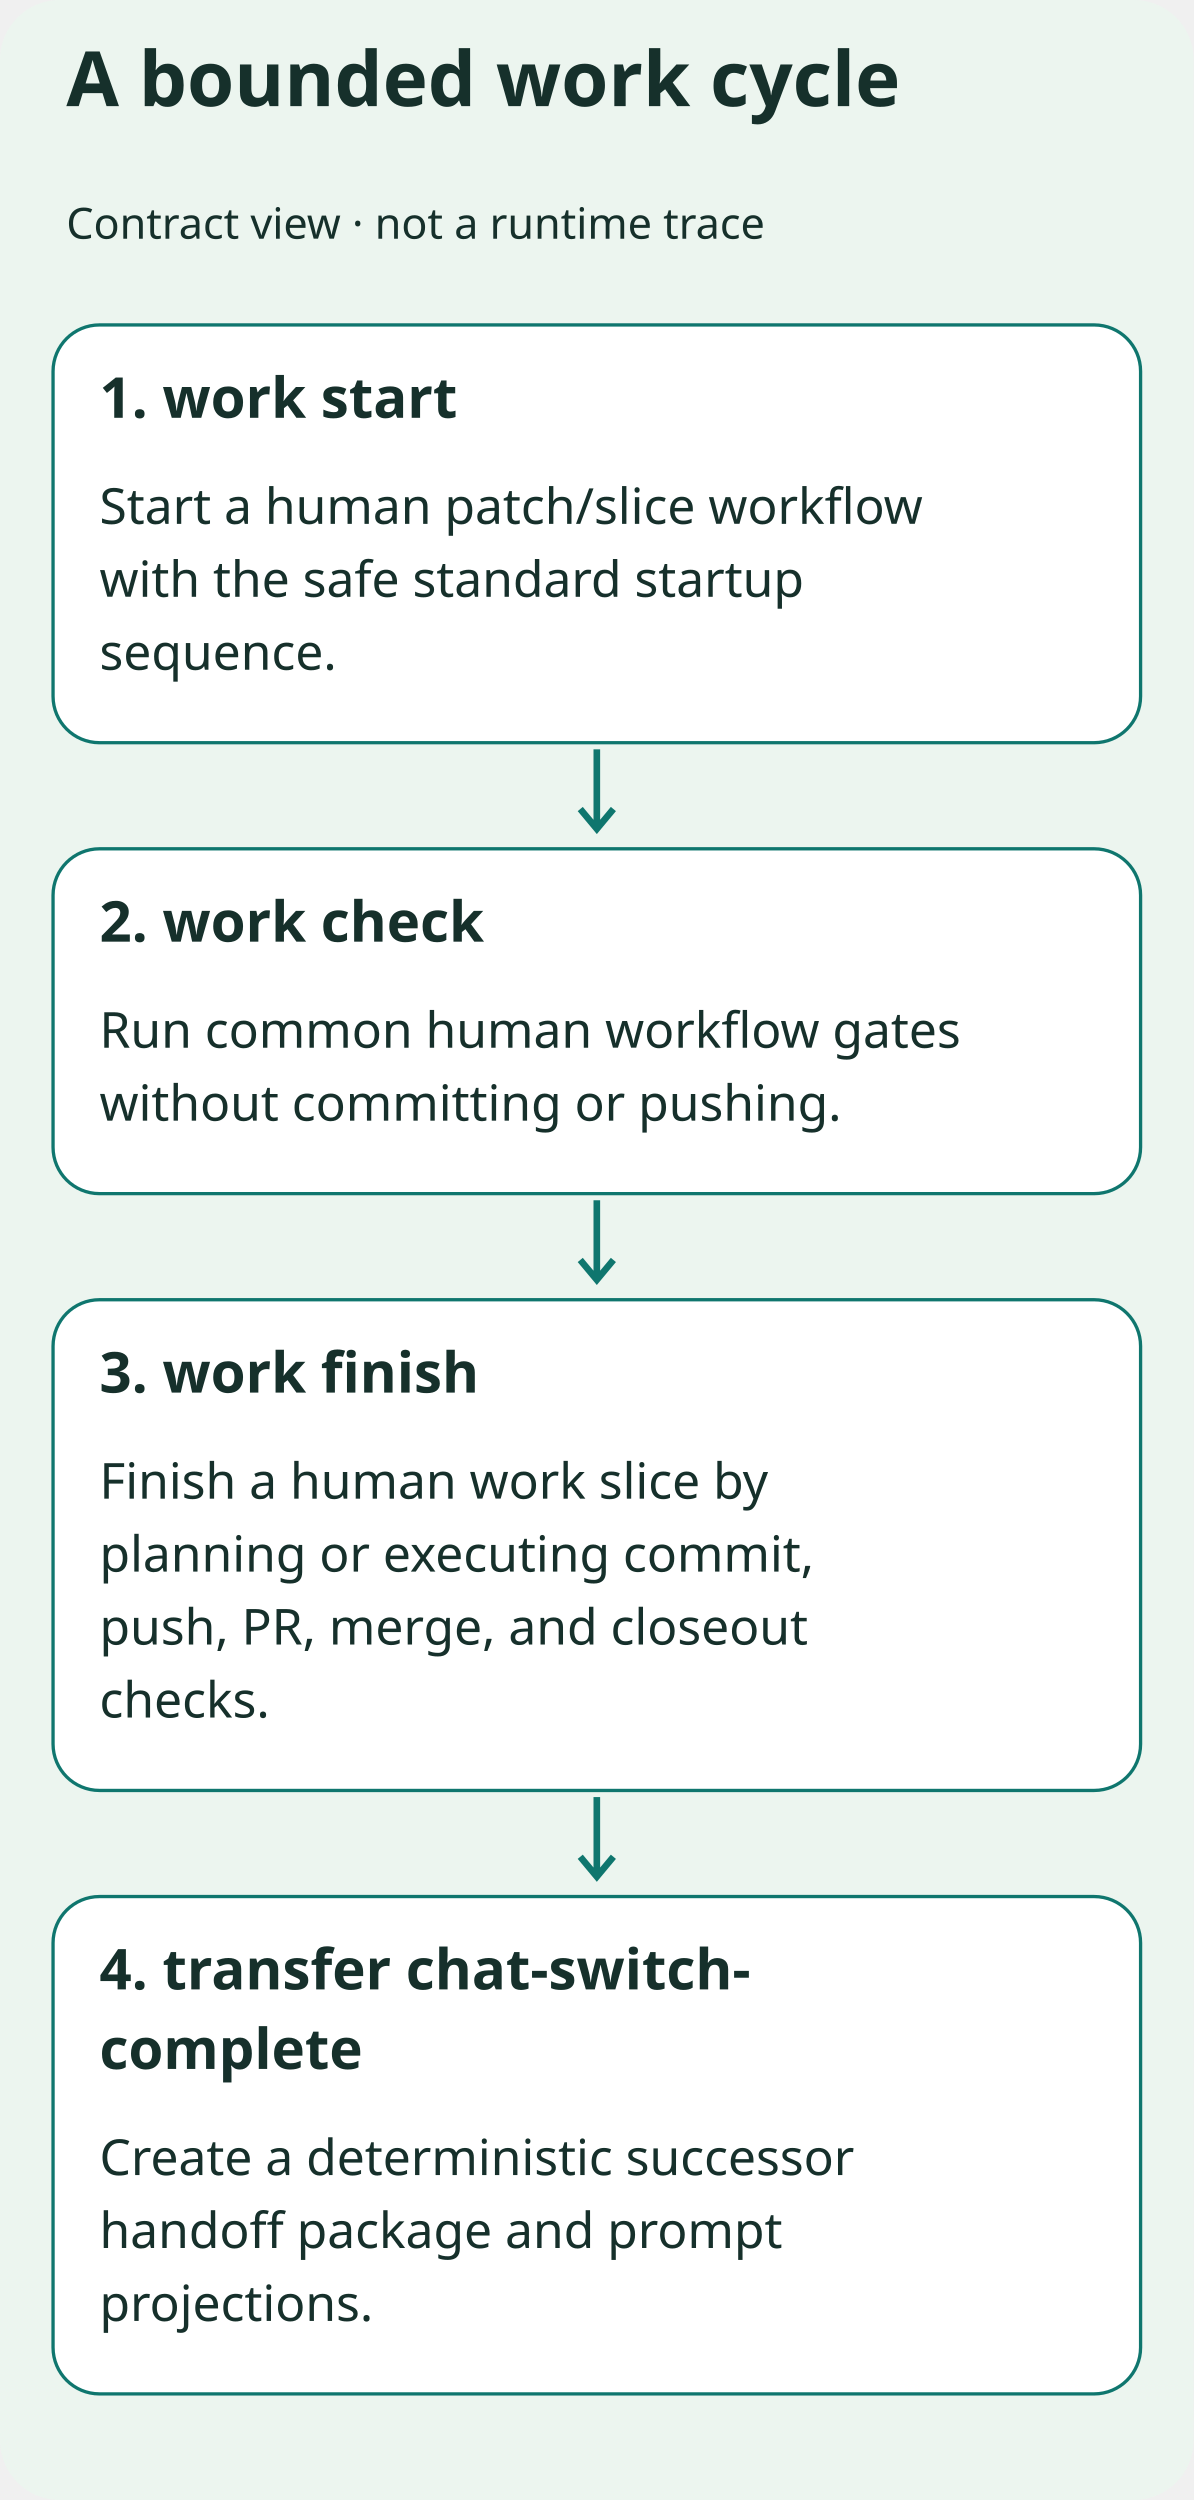
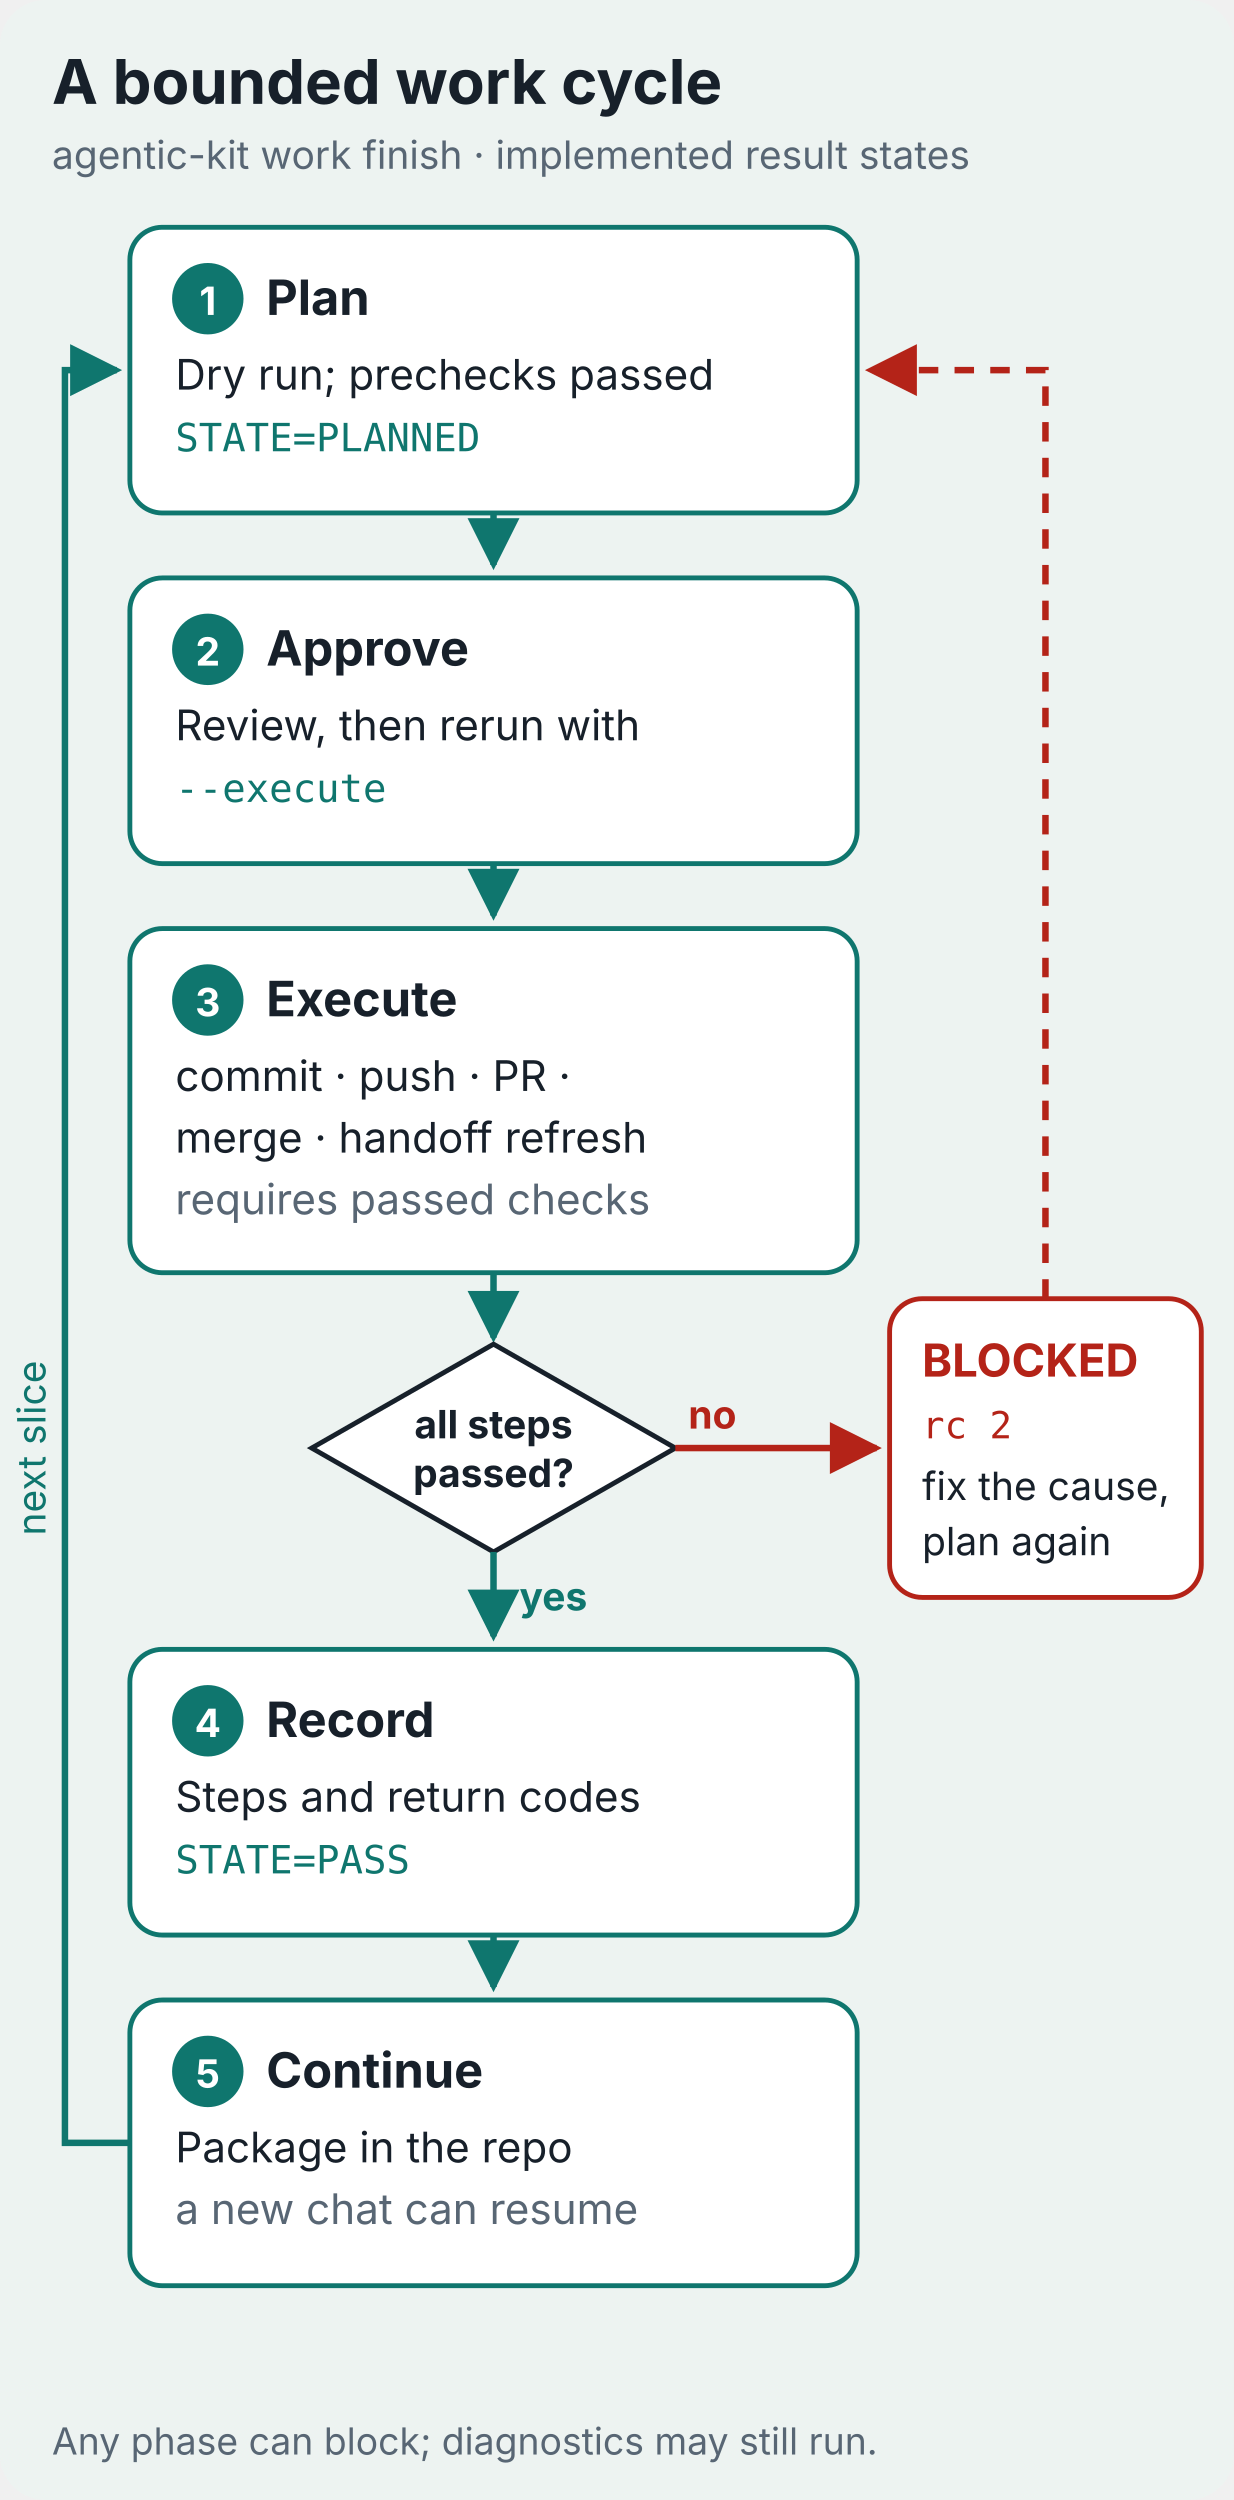
- <svg xmlns="http://www.w3.org/2000/svg" width="360" height="754" viewBox="0 0 360 754" role="img" aria-labelledby="title desc">
-   <rect width="360" height="754" fill="#ecf5ef" rx="18" />
-   <g font-family="system-ui,sans-serif" font-size="18" fill="#16302b">
-     <text x="20" y="32" font-size="23" font-weight="700">A bounded work cycle</text>
-     <text x="20" y="72" font-size="13">Contract view · not a runtime trace</text>
-     <rect x="16" y="98" width="328" height="126" rx="14" fill="white" stroke="#0f766e" />
-     <text x="30" y="126" font-size="17" font-weight="700">1. work start</text>
-     <text x="30" y="158" font-size="15">Start a human patch/slice workflow</text>
-     <text x="30" y="180" font-size="15">with the safe standard startup</text>
-     <text x="30" y="202" font-size="15">sequence.</text>
-     <path d="M180 226 v24 m-5 -6 l5 6 5 -6" stroke="#0f766e" fill="none" stroke-width="2" />
-     <rect x="16" y="256" width="328" height="104" rx="14" fill="white" stroke="#0f766e" />
-     <text x="30" y="284" font-size="17" font-weight="700">2. work check</text>
-     <text x="30" y="316" font-size="15">Run common human workflow gates</text>
-     <text x="30" y="338" font-size="15">without committing or pushing.</text>
-     <path d="M180 362 v24 m-5 -6 l5 6 5 -6" stroke="#0f766e" fill="none" stroke-width="2" />
-     <rect x="16" y="392" width="328" height="148" rx="14" fill="white" stroke="#0f766e" />
-     <text x="30" y="420" font-size="17" font-weight="700">3. work finish</text>
-     <text x="30" y="452" font-size="15">Finish a human work slice by</text>
-     <text x="30" y="474" font-size="15">planning or executing commit,</text>
-     <text x="30" y="496" font-size="15">push, PR, merge, and closeout</text>
-     <text x="30" y="518" font-size="15">checks.</text>
-     <path d="M180 542 v24 m-5 -6 l5 6 5 -6" stroke="#0f766e" fill="none" stroke-width="2" />
-     <rect x="16" y="572" width="328" height="150" rx="14" fill="white" stroke="#0f766e" />
-     <text x="30" y="600" font-size="17" font-weight="700">4. transfer chat-switch-</text>
-     <text x="30" y="624" font-size="17" font-weight="700">complete</text>
-     <text x="30" y="656" font-size="15">Create a deterministic successor</text>
-     <text x="30" y="678" font-size="15">handoff package and prompt</text>
-     <text x="30" y="700" font-size="15">projections.</text>
-   </g>
+ <svg xmlns="http://www.w3.org/2000/svg" viewBox="0 0 380 770" role="img" aria-labelledby="g2mt g2md" font-family="Inter, 'Segoe UI', system-ui, -apple-system, sans-serif" width="380" height="770">
+   <defs>
+     <marker id="m2a" viewBox="0 0 10 10" refX="9" refY="5" markerWidth="8" markerHeight="8" orient="auto-start-reverse">
+       <path d="M0 0L10 5L0 10z" fill="#0f766e" />
+     </marker>
+     <marker id="m2r" viewBox="0 0 10 10" refX="9" refY="5" markerWidth="8" markerHeight="8" orient="auto-start-reverse">
+       <path d="M0 0L10 5L0 10z" fill="#b42318" />
+     </marker>
+   </defs>
+   <rect width="380" height="770" rx="14" fill="#edf3f1" />
+   <text x="16" y="32" font-size="19" font-weight="700" fill="#17202a">A bounded work cycle</text>
+   <text x="16" y="52" font-size="12" fill="#586674">agentic-kit work finish · implemented result states</text>
+   <rect x="40" y="70" width="224" height="88" rx="10" fill="#fff" stroke="#0f766e" stroke-width="1.5" />
+   <circle cx="64" cy="92" r="11" fill="#0f766e" />
+   <text x="64" y="97" font-size="12" font-weight="700" fill="#fff" text-anchor="middle">1</text>
+   <text x="82" y="97" font-size="15" font-weight="700" fill="#17202a">Plan</text>
+   <text x="54" y="120" font-size="13" fill="#17202a">Dry run; prechecks passed</text>
+   <text x="54" y="139" font-size="12" font-family="ui-monospace, Menlo, monospace" fill="#0f766e">STATE=PLANNED</text>
+   <rect x="40" y="178" width="224" height="88" rx="10" fill="#fff" stroke="#0f766e" stroke-width="1.5" />
+   <circle cx="64" cy="200" r="11" fill="#0f766e" />
+   <text x="64" y="205" font-size="12" font-weight="700" fill="#fff" text-anchor="middle">2</text>
+   <text x="82" y="205" font-size="15" font-weight="700" fill="#17202a">Approve</text>
+   <text x="54" y="228" font-size="13" fill="#17202a">Review, then rerun with</text>
+   <text x="54" y="247" font-size="12" font-family="ui-monospace, Menlo, monospace" fill="#0f766e">--execute</text>
+   <rect x="40" y="286" width="224" height="106" rx="10" fill="#fff" stroke="#0f766e" stroke-width="1.5" />
+   <circle cx="64" cy="308" r="11" fill="#0f766e" />
+   <text x="64" y="313" font-size="12" font-weight="700" fill="#fff" text-anchor="middle">3</text>
+   <text x="82" y="313" font-size="15" font-weight="700" fill="#17202a">Execute</text>
+   <text x="54" y="336" font-size="13" fill="#17202a">commit · push · PR ·</text>
+   <text x="54" y="355" font-size="13" fill="#17202a">merge · handoff refresh</text>
+   <text x="54" y="374" font-size="13" fill="#586674">requires passed checks</text>
+   <line x1="152.0" y1="158" x2="152.0" y2="174" stroke="#0f766e" stroke-width="2" marker-end="url(#m2a)" />
+   <line x1="152.0" y1="266" x2="152.0" y2="282" stroke="#0f766e" stroke-width="2" marker-end="url(#m2a)" />
+   <line x1="152.0" y1="392" x2="152.0" y2="412" stroke="#0f766e" stroke-width="2" marker-end="url(#m2a)" />
+   <path d="M152.0 414 L208.0 446 L152.0 478 L96.0 446 Z" fill="#fff" stroke="#17202a" stroke-width="1.5" />
+   <text x="152.0" y="443" font-size="12" font-weight="700" fill="#17202a" text-anchor="middle">all steps</text>
+   <text x="152.0" y="458" font-size="12" font-weight="700" fill="#17202a" text-anchor="middle">passed?</text>
+   <line x1="152.0" y1="478" x2="152.0" y2="504" stroke="#0f766e" stroke-width="2" marker-end="url(#m2a)" />
+   <text x="160.0" y="496" font-size="12" font-weight="700" fill="#0f766e">yes</text>
+   <rect x="40" y="508" width="224" height="88" rx="10" fill="#fff" stroke="#0f766e" stroke-width="1.5" />
+   <circle cx="64" cy="530" r="11" fill="#0f766e" />
+   <text x="64" y="535" font-size="12" font-weight="700" fill="#fff" text-anchor="middle">4</text>
+   <text x="82" y="535" font-size="15" font-weight="700" fill="#17202a">Record</text>
+   <text x="54" y="558" font-size="13" fill="#17202a">Steps and return codes</text>
+   <text x="54" y="577" font-size="12" font-family="ui-monospace, Menlo, monospace" fill="#0f766e">STATE=PASS</text>
+   <line x1="152.0" y1="596" x2="152.0" y2="612" stroke="#0f766e" stroke-width="2" marker-end="url(#m2a)" />
+   <rect x="40" y="616" width="224" height="88" rx="10" fill="#fff" stroke="#0f766e" stroke-width="1.5" />
+   <circle cx="64" cy="638" r="11" fill="#0f766e" />
+   <text x="64" y="643" font-size="12" font-weight="700" fill="#fff" text-anchor="middle">5</text>
+   <text x="82" y="643" font-size="15" font-weight="700" fill="#17202a">Continue</text>
+   <text x="54" y="666" font-size="13" fill="#17202a">Package in the repo</text>
+   <text x="54" y="685" font-size="13" fill="#586674">a new chat can resume</text>
+   <line x1="208.0" y1="446" x2="270" y2="446" stroke="#b42318" stroke-width="2" marker-end="url(#m2r)" />
+   <text x="212.0" y="440" font-size="12" font-weight="700" fill="#b42318">no</text>
+   <rect x="274" y="400" width="96" height="92" rx="10" fill="#fff" stroke="#b42318" stroke-width="1.5" />
+   <text x="284" y="424" font-size="14" font-weight="700" fill="#b42318">BLOCKED</text>
+   <text x="284" y="443" font-size="11.5" font-family="ui-monospace, Menlo, monospace" fill="#b42318">rc 2</text>
+   <text x="284" y="462" font-size="12" fill="#17202a">fix the cause,</text>
+   <text x="284" y="479" font-size="12" fill="#17202a">plan again</text>
+   <path d="M322.0 400 V114 H268" fill="none" stroke="#b42318" stroke-width="2" stroke-dasharray="6 5" marker-end="url(#m2r)" />
+   <path d="M40 660 H20 V114 H36" fill="none" stroke="#0f766e" stroke-width="2" marker-end="url(#m2a)" />
+   <text transform="translate(14 446) rotate(-90)" font-size="12" fill="#0f766e" text-anchor="middle">next slice</text>
+   <text x="16" y="756" font-size="11.5" fill="#586674">Any phase can block; diagnostics may still run.</text>
</svg>
